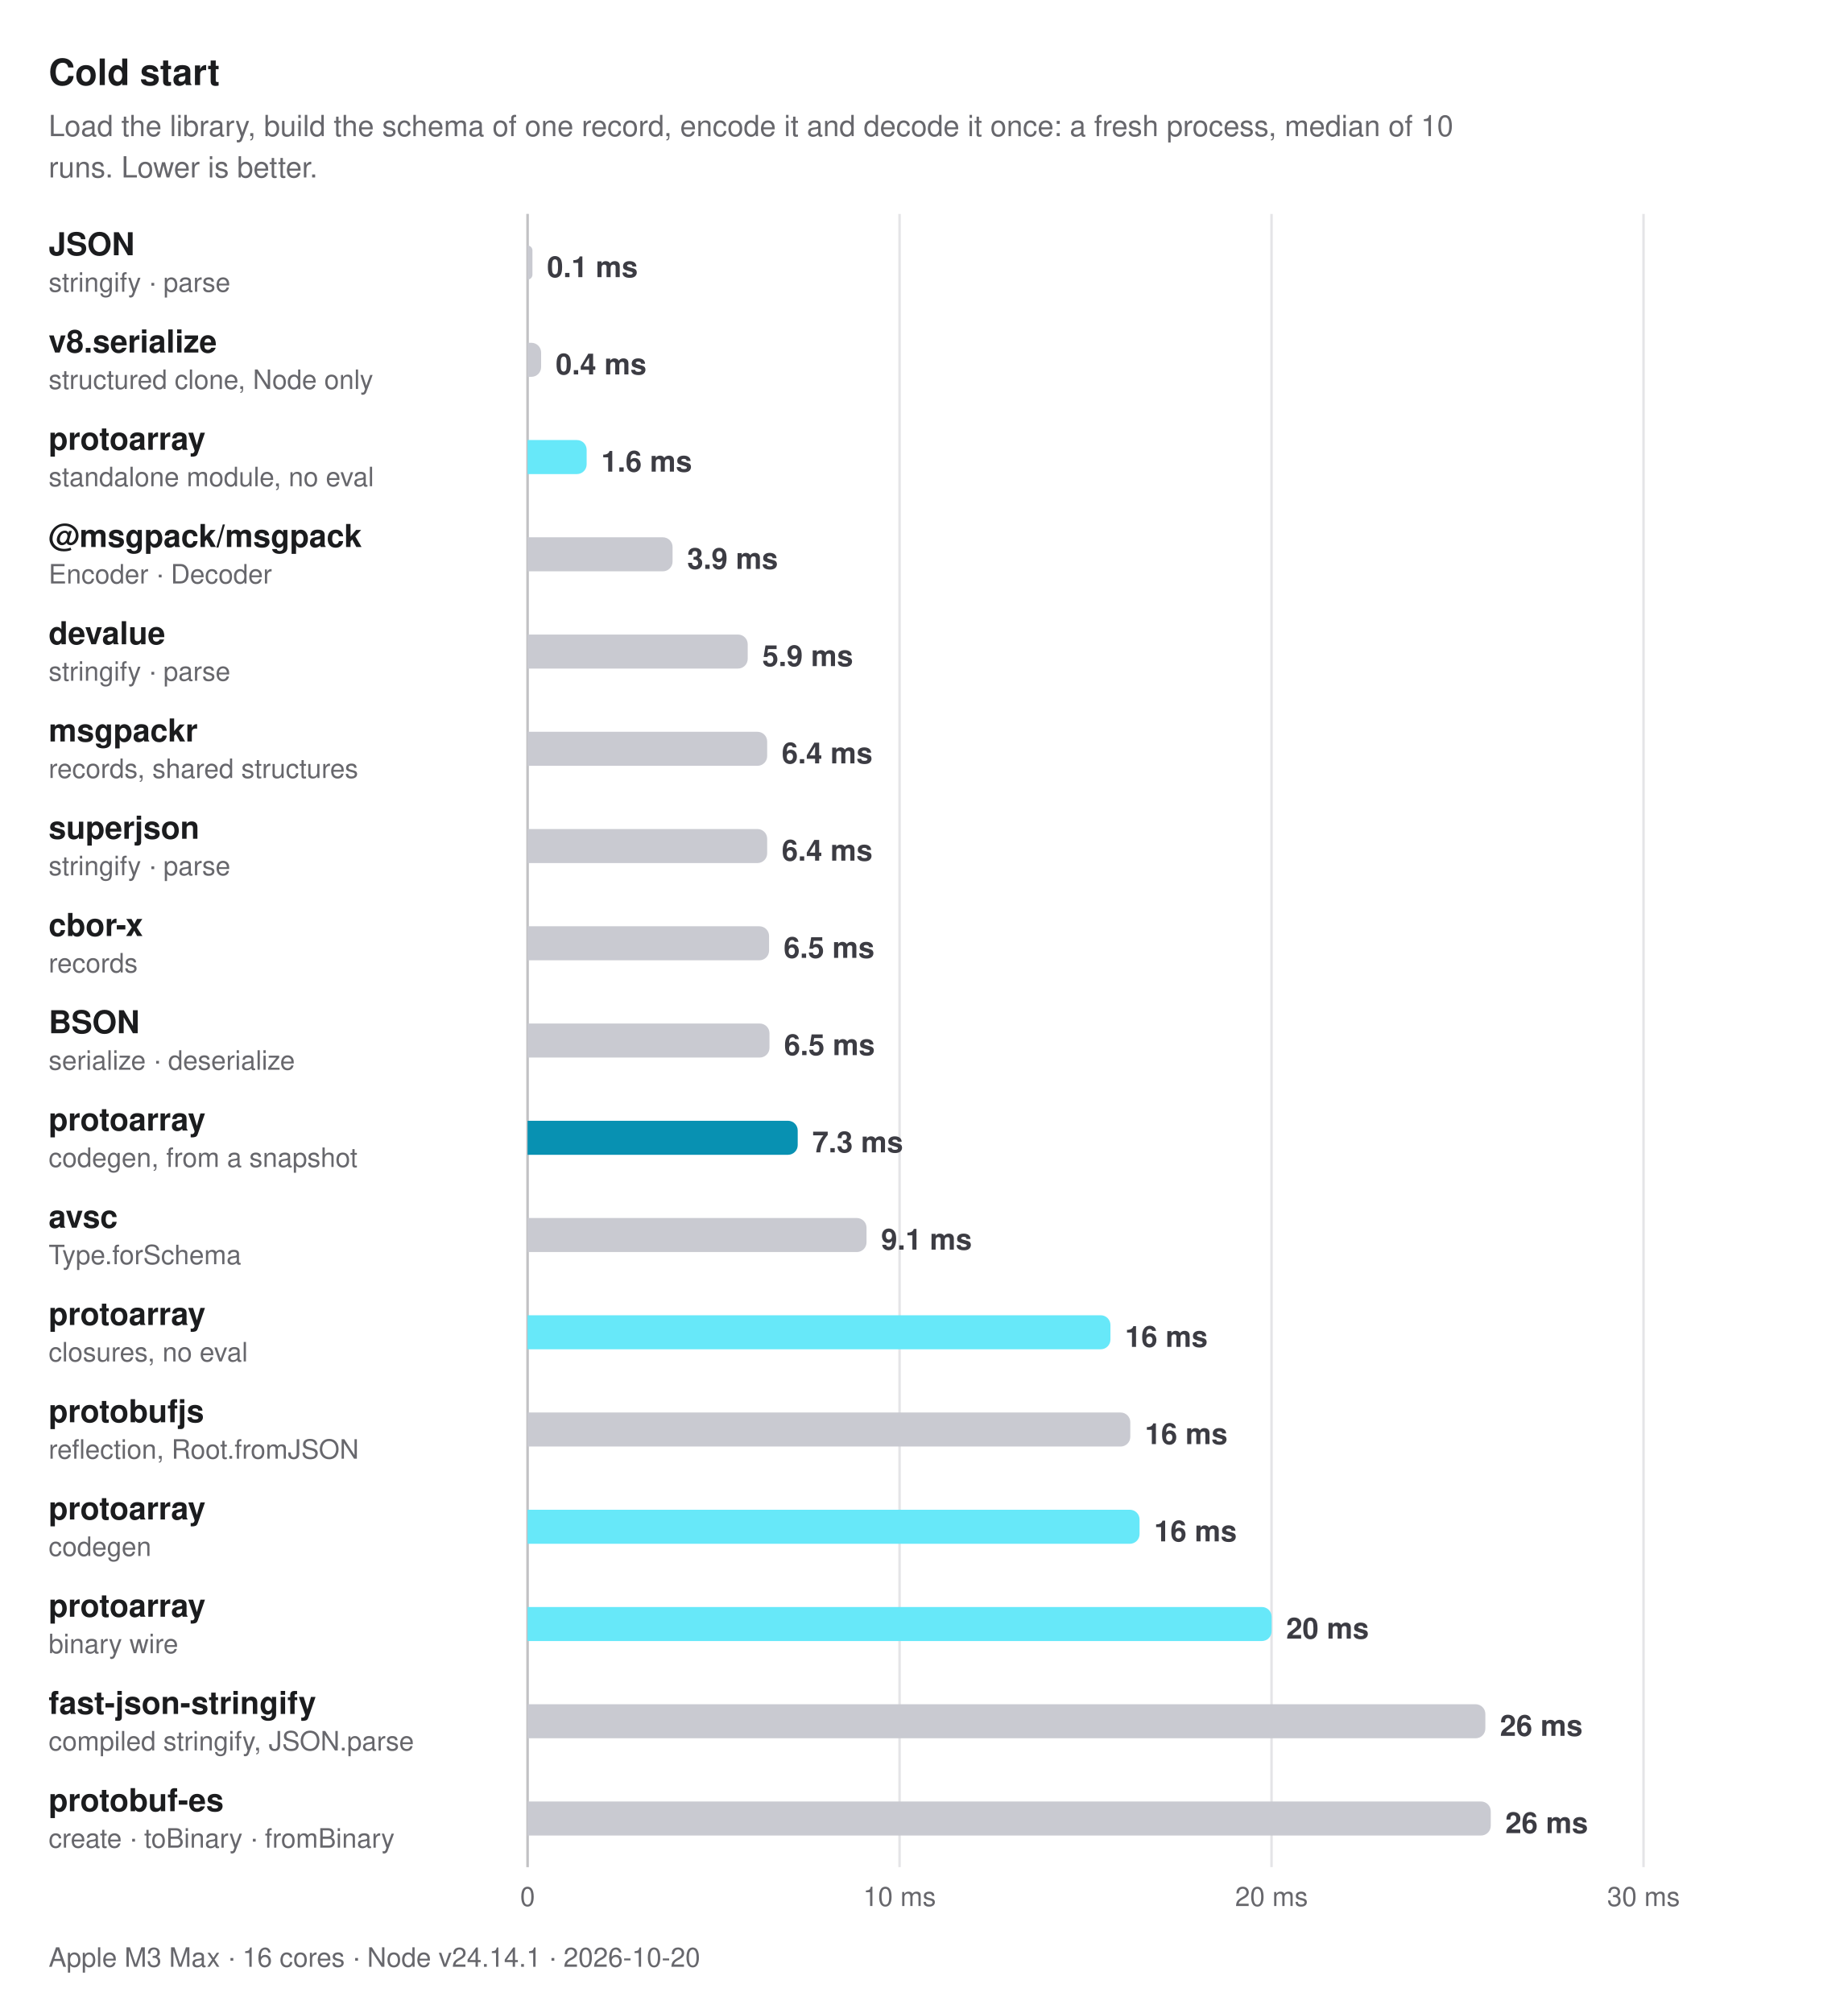
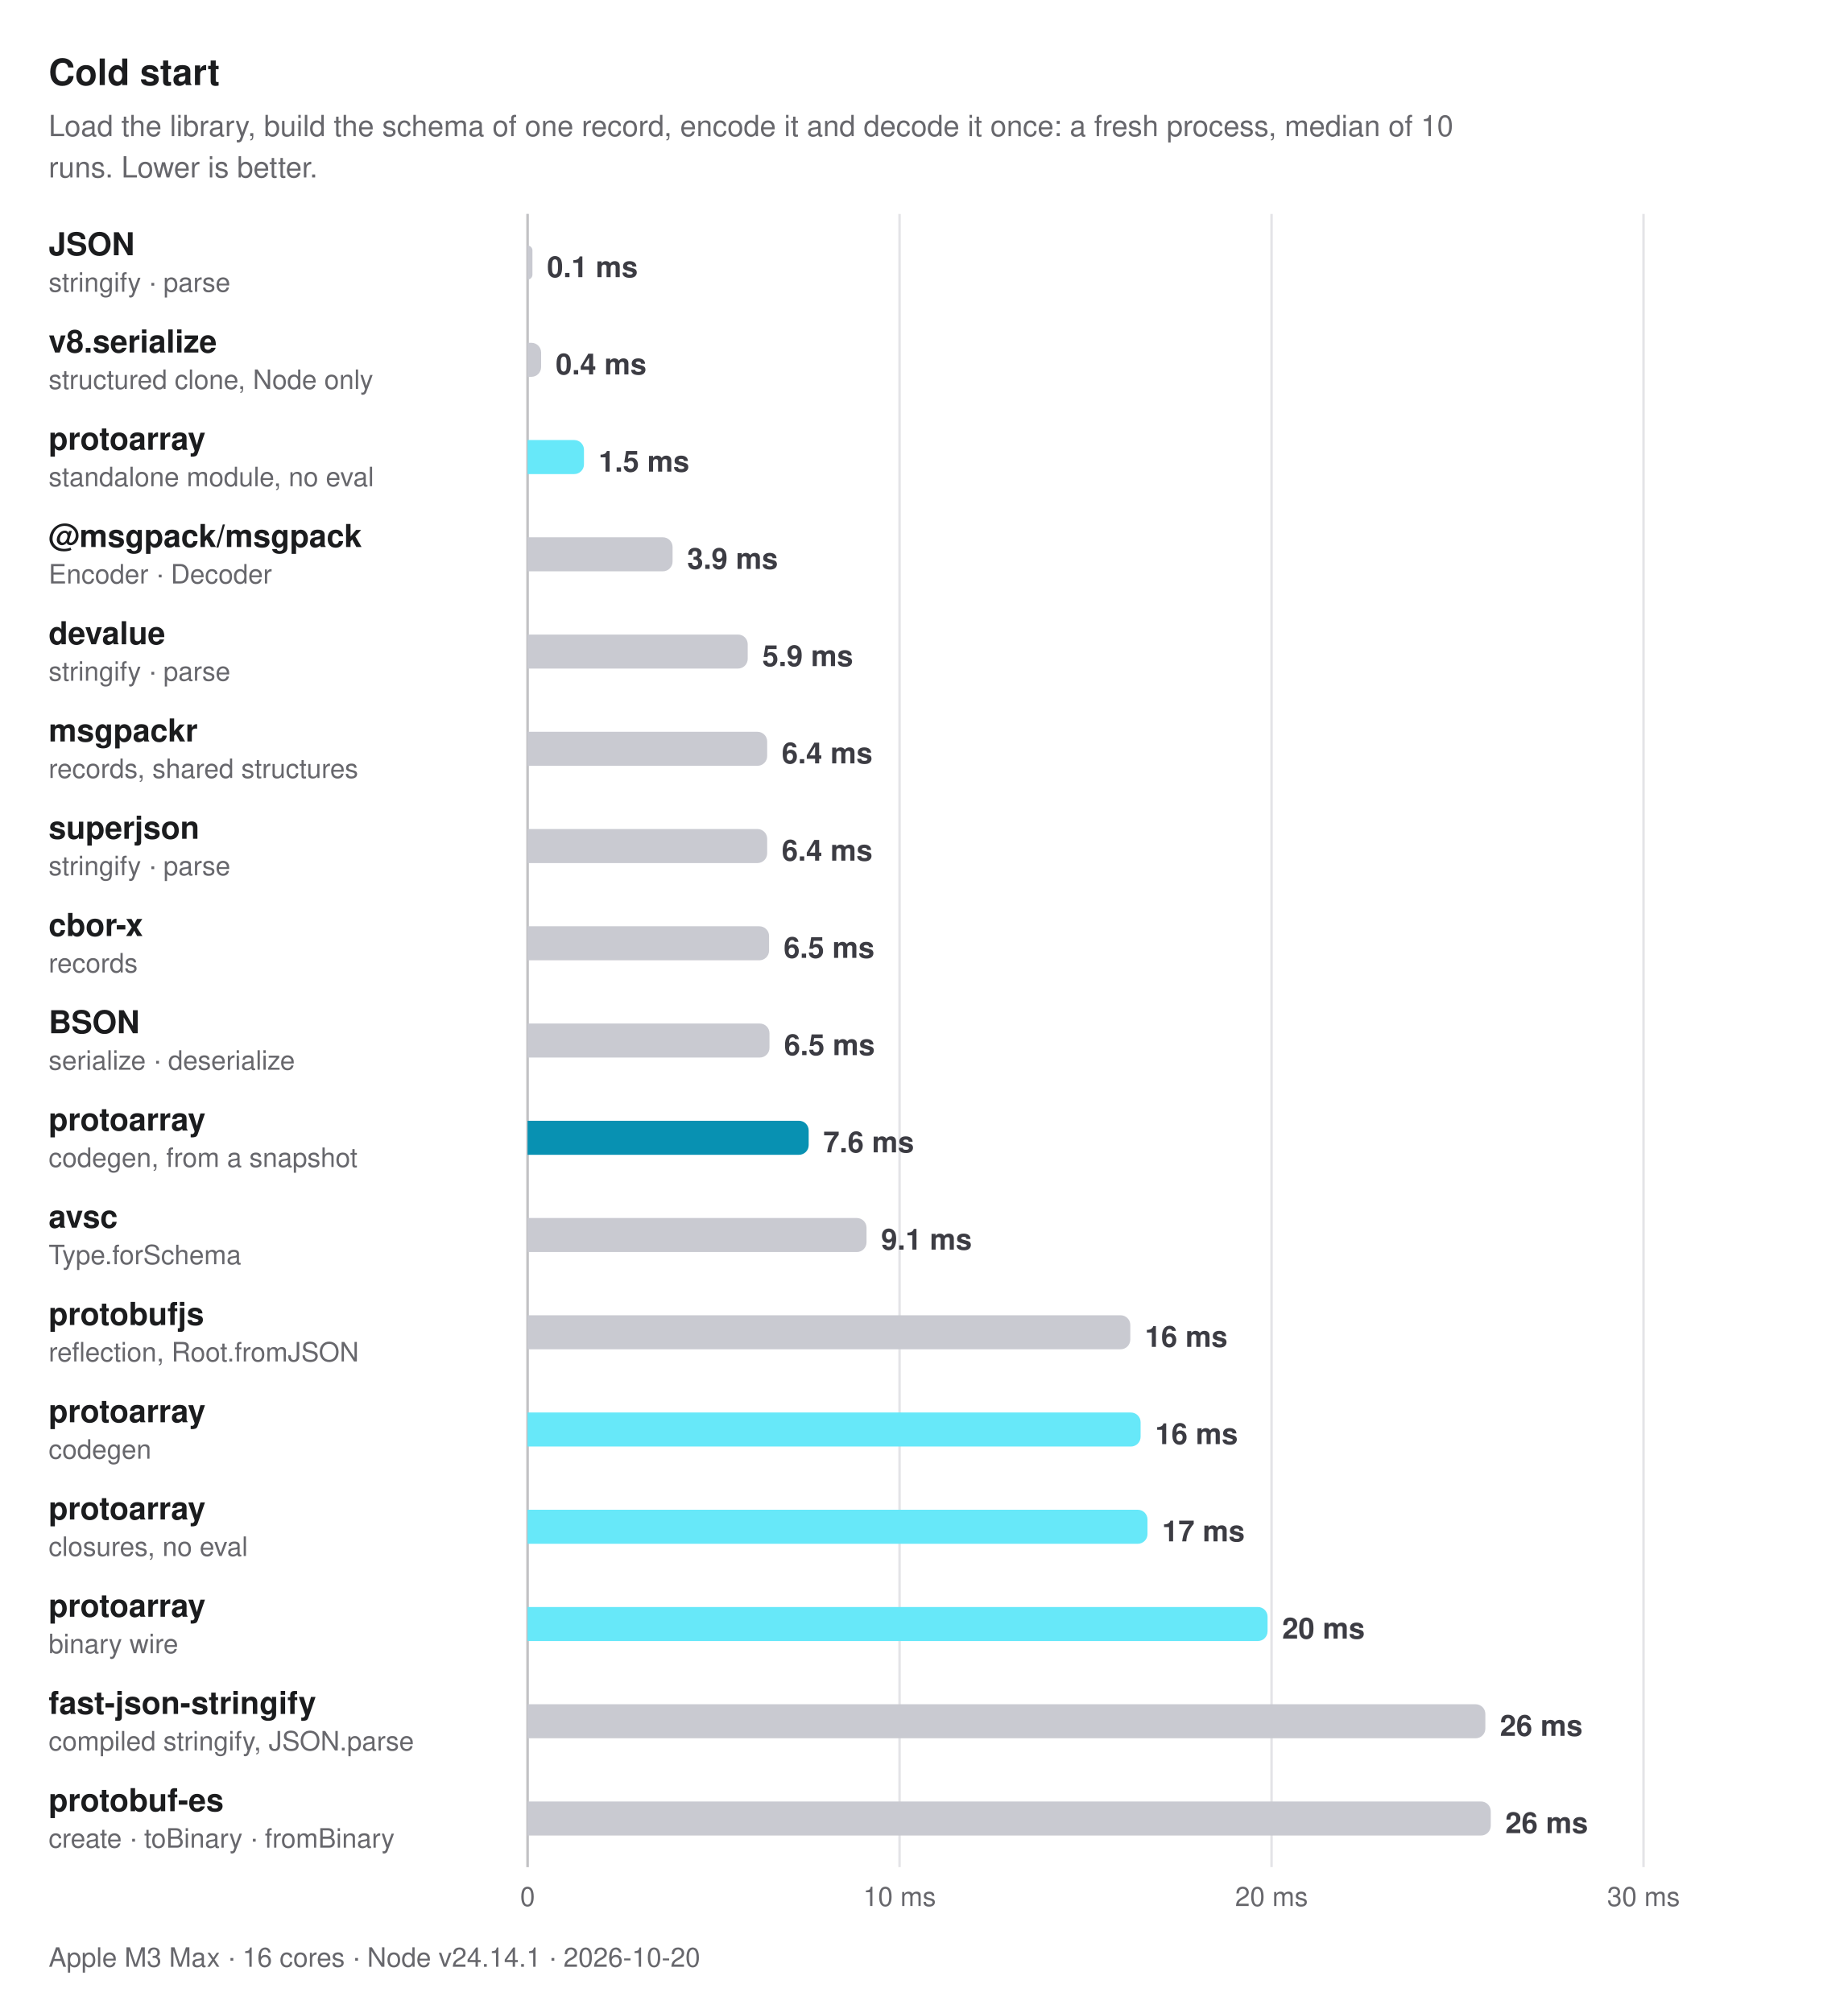
<svg xmlns="http://www.w3.org/2000/svg" width="760" height="828" viewBox="0 0 760 828" role="img" aria-label="Cold start. Load the library, build the schema of one record, encode it and decode it once: a fresh process, median of 10 runs. Lower is better.">
  <style>
  text { font-family: -apple-system, BlinkMacSystemFont, "Segoe UI", Helvetica, Arial, sans-serif; }
  .title { font-size: 15px; font-weight: 700; fill: #1b1c1e; }
  .subtitle, .caption { font-size: 12px; fill: #67676c; }
  .caption { font-size: 11px; }
  .group { font-size: 11px; font-weight: 600; letter-spacing: 0.06em; fill: #67676c; }
  .label { font-size: 13px; font-weight: 600; fill: #1b1c1e; }
  .label.primary, .label.secondary { font-weight: 700; }
  .sublabel { font-size: 11px; fill: #67676c; }
  .value { font-size: 12px; font-weight: 600; fill: #3c3c43; font-variant-numeric: tabular-nums; }
  .value.small { font-size: 10px; }
  .legend { font-size: 11px; fill: #3c3c43; }
  .tick { font-size: 11px; fill: #67676c; font-variant-numeric: tabular-nums; }
  .grid { stroke: #e4e4e7; stroke-width: 1; }
  .axis { stroke: #c2c2c4; stroke-width: 1; }
  .ref { stroke: #67676c; stroke-width: 1; stroke-dasharray: 3 3; }
  .bar { fill: #c9cad1; }
  .bar.primary { fill: #0891b2; }
  .bar.secondary { fill: #67e8f9; }
  @media (prefers-color-scheme: dark) {
    .title, .label { fill: #dfdfd6; }
    .subtitle, .caption, .group, .sublabel, .tick { fill: #98989f; }
    .value, .legend { fill: #c2c2c4; }
    .grid { stroke: #2e2e32; }
    .axis { stroke: #48484c; }
    .ref { stroke: #98989f; }
    .bar { fill: #4a4b53; }
    .bar.primary { fill: #22d3ee; }
    .bar.secondary { fill: #0e7490; }
  }
</style>
  <text class="title" x="20" y="35">Cold start</text>
  <text class="subtitle" x="20" y="56">Load the library, build the schema of one record, encode it and decode it once: a fresh process, median of 10</text>
  <text class="subtitle" x="20" y="73">runs. Lower is better.</text>
  <line class="grid" x1="217" y1="88" x2="217" y2="768" />
  <text class="tick" x="217" y="784" text-anchor="middle">0</text>
  <line class="grid" x1="370" y1="88" x2="370" y2="768" />
  <text class="tick" x="370" y="784" text-anchor="middle">10 ms</text>
  <line class="grid" x1="523" y1="88" x2="523" y2="768" />
  <text class="tick" x="523" y="784" text-anchor="middle">20 ms</text>
  <line class="grid" x1="676" y1="88" x2="676" y2="768" />
  <text class="tick" x="676" y="784" text-anchor="middle">30 ms</text>
  <line class="axis" x1="217" y1="88" x2="217" y2="768" />
  <g>
    <text class="label" x="20" y="105">JSON</text>
    <text class="sublabel" x="20" y="120">stringify · parse</text>
    <path class="bar" d="M217,101H217A2,2 0 0 1 219,103V113A2,2 0 0 1 217,115H217Z" />
    <text class="value" x="225" y="114">0.1 ms</text>
  </g>
  <g>
    <text class="label" x="20" y="145">v8.serialize</text>
    <text class="sublabel" x="20" y="160">structured clone, Node only</text>
    <path class="bar" d="M217,141H218.569A4,4 0 0 1 222.569,145V151A4,4 0 0 1 218.569,155H217Z" />
    <text class="value" x="228.569" y="154">0.4 ms</text>
  </g>
  <g>
    <text class="label secondary" x="20" y="185">protoarray</text>
    <text class="sublabel" x="20" y="200">standalone module, no eval</text>
-     <path class="bar secondary" d="M217,181H237.296A4,4 0 0 1 241.296,185V191A4,4 0 0 1 237.296,195H217Z" />
-     <text class="value" x="247.296" y="194">1.6 ms</text>
+     <path class="bar secondary" d="M217,181H236.195A4,4 0 0 1 240.195,185V191A4,4 0 0 1 236.195,195H217Z" />
+     <text class="value" x="246.195" y="194">1.5 ms</text>
  </g>
  <g>
    <text class="label" x="20" y="225">@msgpack/msgpack</text>
    <text class="sublabel" x="20" y="240">Encoder · Decoder</text>
    <path class="bar" d="M217,221H272.639A4,4 0 0 1 276.639,225V231A4,4 0 0 1 272.639,235H217Z" />
    <text class="value" x="282.639" y="234">3.9 ms</text>
  </g>
  <g>
    <text class="label" x="20" y="265">devalue</text>
    <text class="sublabel" x="20" y="280">stringify · parse</text>
    <path class="bar" d="M217,261H303.545A4,4 0 0 1 307.545,265V271A4,4 0 0 1 303.545,275H217Z" />
    <text class="value" x="313.545" y="274">5.9 ms</text>
  </g>
  <g>
    <text class="label" x="20" y="305">msgpackr</text>
    <text class="sublabel" x="20" y="320">records, shared structures</text>
    <path class="bar" d="M217,301H311.547A4,4 0 0 1 315.547,305V311A4,4 0 0 1 311.547,315H217Z" />
    <text class="value" x="321.547" y="314">6.4 ms</text>
  </g>
  <g>
    <text class="label" x="20" y="345">superjson</text>
    <text class="sublabel" x="20" y="360">stringify · parse</text>
    <path class="bar" d="M217,341H311.547A4,4 0 0 1 315.547,345V351A4,4 0 0 1 311.547,355H217Z" />
    <text class="value" x="321.547" y="354">6.4 ms</text>
  </g>
  <g>
    <text class="label" x="20" y="385">cbor-x</text>
    <text class="sublabel" x="20" y="400">records</text>
    <path class="bar" d="M217,381H312.328A4,4 0 0 1 316.328,385V391A4,4 0 0 1 312.328,395H217Z" />
    <text class="value" x="322.328" y="394">6.5 ms</text>
  </g>
  <g>
    <text class="label" x="20" y="425">BSON</text>
    <text class="sublabel" x="20" y="440">serialize · deserialize</text>
    <path class="bar" d="M217,421H312.496A4,4 0 0 1 316.496,425V431A4,4 0 0 1 312.496,435H217Z" />
    <text class="value" x="322.496" y="434">6.5 ms</text>
  </g>
  <g>
    <text class="label primary" x="20" y="465">protoarray</text>
    <text class="sublabel" x="20" y="480">codegen, from a snapshot</text>
-     <path class="bar primary" d="M217,461H324.109A4,4 0 0 1 328.109,465V471A4,4 0 0 1 324.109,475H217Z" />
-     <text class="value" x="334.109" y="474">7.3 ms</text>
+     <path class="bar primary" d="M217,461H328.622A4,4 0 0 1 332.622,465V471A4,4 0 0 1 328.622,475H217Z" />
+     <text class="value" x="338.622" y="474">7.6 ms</text>
  </g>
  <g>
    <text class="label" x="20" y="505">avsc</text>
    <text class="sublabel" x="20" y="520">Type.forSchema</text>
    <path class="bar" d="M217,501H352.414A4,4 0 0 1 356.414,505V511A4,4 0 0 1 352.414,515H217Z" />
    <text class="value" x="362.414" y="514">9.1 ms</text>
  </g>
  <g>
-     <text class="label secondary" x="20" y="545">protoarray</text>
-     <text class="sublabel" x="20" y="560">closures, no eval</text>
-     <path class="bar secondary" d="M217,541H452.736A4,4 0 0 1 456.736,545V551A4,4 0 0 1 452.736,555H217Z" />
-     <text class="value" x="462.736" y="554">16 ms</text>
+     <text class="label" x="20" y="545">protobufjs</text>
+     <text class="sublabel" x="20" y="560">reflection, Root.fromJSON</text>
+     <path class="bar" d="M217,541H460.906A4,4 0 0 1 464.906,545V551A4,4 0 0 1 460.906,555H217Z" />
+     <text class="value" x="470.906" y="554">16 ms</text>
  </g>
  <g>
-     <text class="label" x="20" y="585">protobufjs</text>
-     <text class="sublabel" x="20" y="600">reflection, Root.fromJSON</text>
-     <path class="bar" d="M217,581H460.906A4,4 0 0 1 464.906,585V591A4,4 0 0 1 460.906,595H217Z" />
-     <text class="value" x="470.906" y="594">16 ms</text>
+     <text class="label secondary" x="20" y="585">protoarray</text>
+     <text class="sublabel" x="20" y="600">codegen</text>
+     <path class="bar secondary" d="M217,581H465.144A4,4 0 0 1 469.144,585V591A4,4 0 0 1 465.144,595H217Z" />
+     <text class="value" x="475.144" y="594">16 ms</text>
  </g>
  <g>
    <text class="label secondary" x="20" y="625">protoarray</text>
-     <text class="sublabel" x="20" y="640">codegen</text>
-     <path class="bar secondary" d="M217,621H464.716A4,4 0 0 1 468.716,625V631A4,4 0 0 1 464.716,635H217Z" />
-     <text class="value" x="474.716" y="634">16 ms</text>
+     <text class="sublabel" x="20" y="640">closures, no eval</text>
+     <path class="bar secondary" d="M217,621H467.975A4,4 0 0 1 471.975,625V631A4,4 0 0 1 467.975,635H217Z" />
+     <text class="value" x="477.975" y="634">17 ms</text>
  </g>
  <g>
    <text class="label secondary" x="20" y="665">protoarray</text>
    <text class="sublabel" x="20" y="680">binary wire</text>
-     <path class="bar secondary" d="M217,661H519.031A4,4 0 0 1 523.031,665V671A4,4 0 0 1 519.031,675H217Z" />
-     <text class="value" x="529.031" y="674">20 ms</text>
+     <path class="bar secondary" d="M217,661H517.363A4,4 0 0 1 521.363,665V671A4,4 0 0 1 517.363,675H217Z" />
+     <text class="value" x="527.363" y="674">20 ms</text>
  </g>
  <g>
    <text class="label" x="20" y="705">fast-json-stringify</text>
    <text class="sublabel" x="20" y="720">compiled stringify, JSON.parse</text>
    <path class="bar" d="M217,701H606.944A4,4 0 0 1 610.944,705V711A4,4 0 0 1 606.944,715H217Z" />
    <text class="value" x="616.944" y="714">26 ms</text>
  </g>
  <g>
    <text class="label" x="20" y="745">protobuf-es</text>
    <text class="sublabel" x="20" y="760">create · toBinary · fromBinary</text>
    <path class="bar" d="M217,741H609.163A4,4 0 0 1 613.163,745V751A4,4 0 0 1 609.163,755H217Z" />
    <text class="value" x="619.163" y="754">26 ms</text>
  </g>
  <text class="caption" x="20" y="809">Apple M3 Max · 16 cores · Node v24.14.1 · 2026-10-20</text>
</svg>
